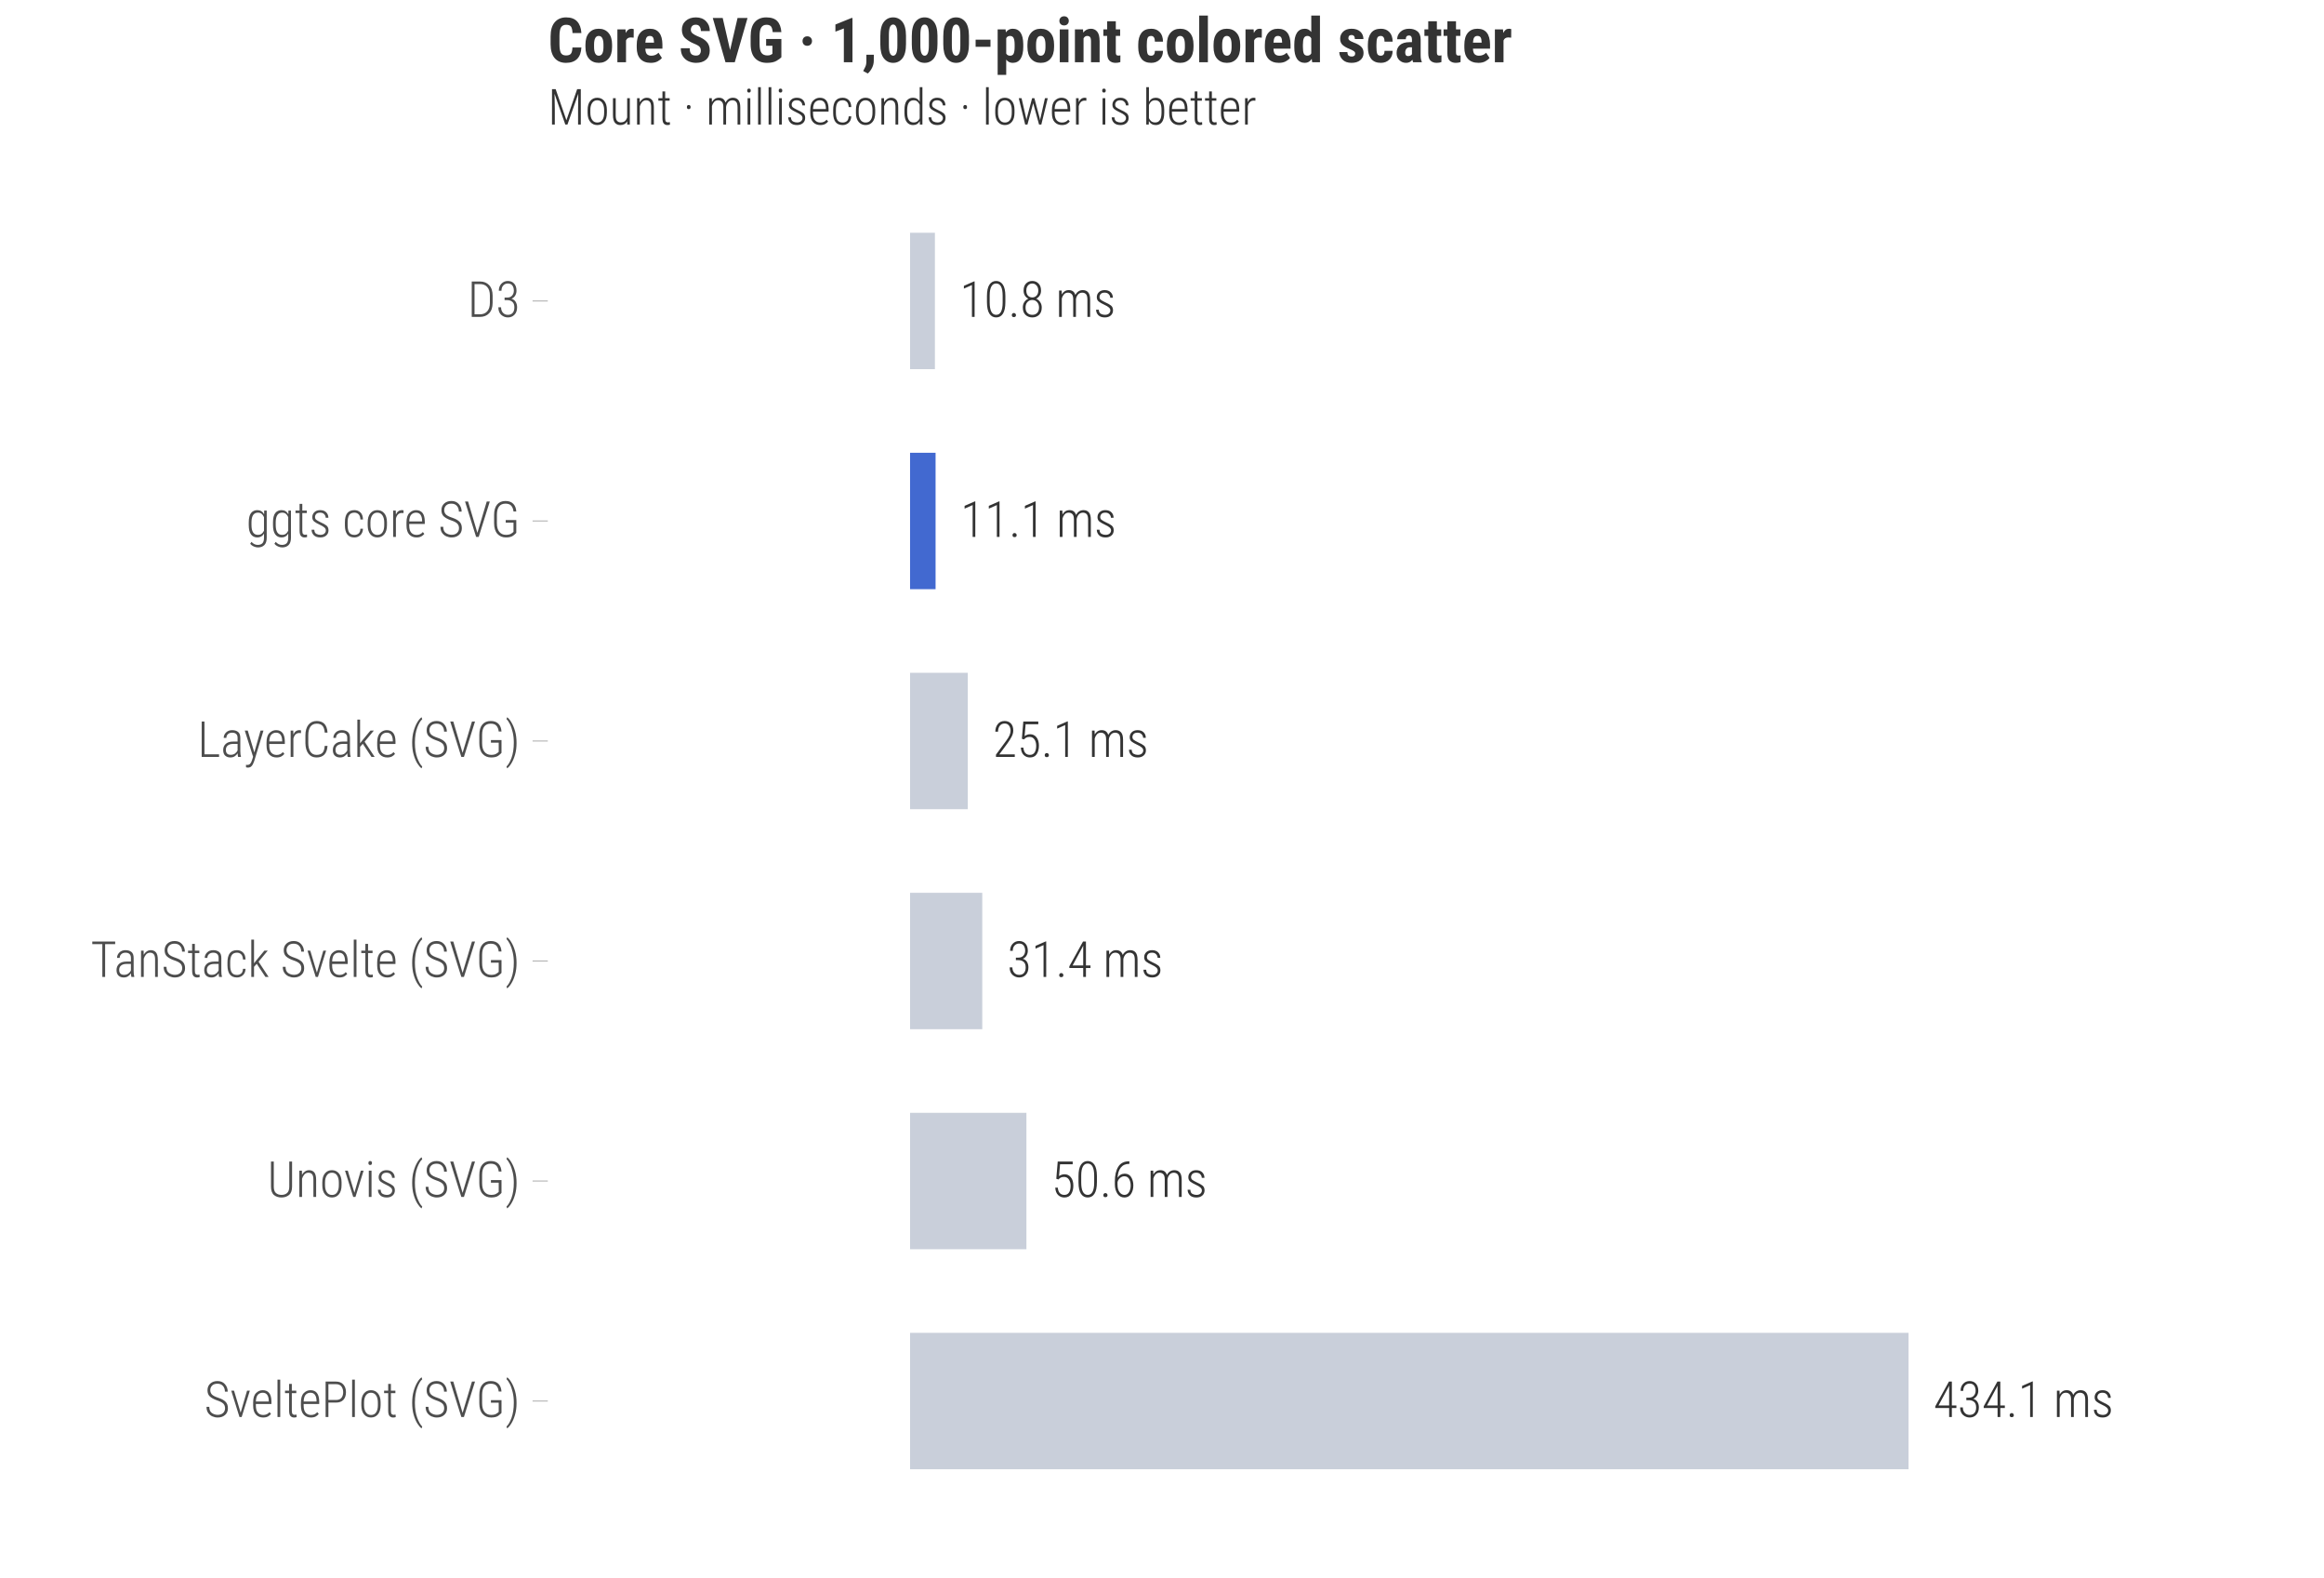
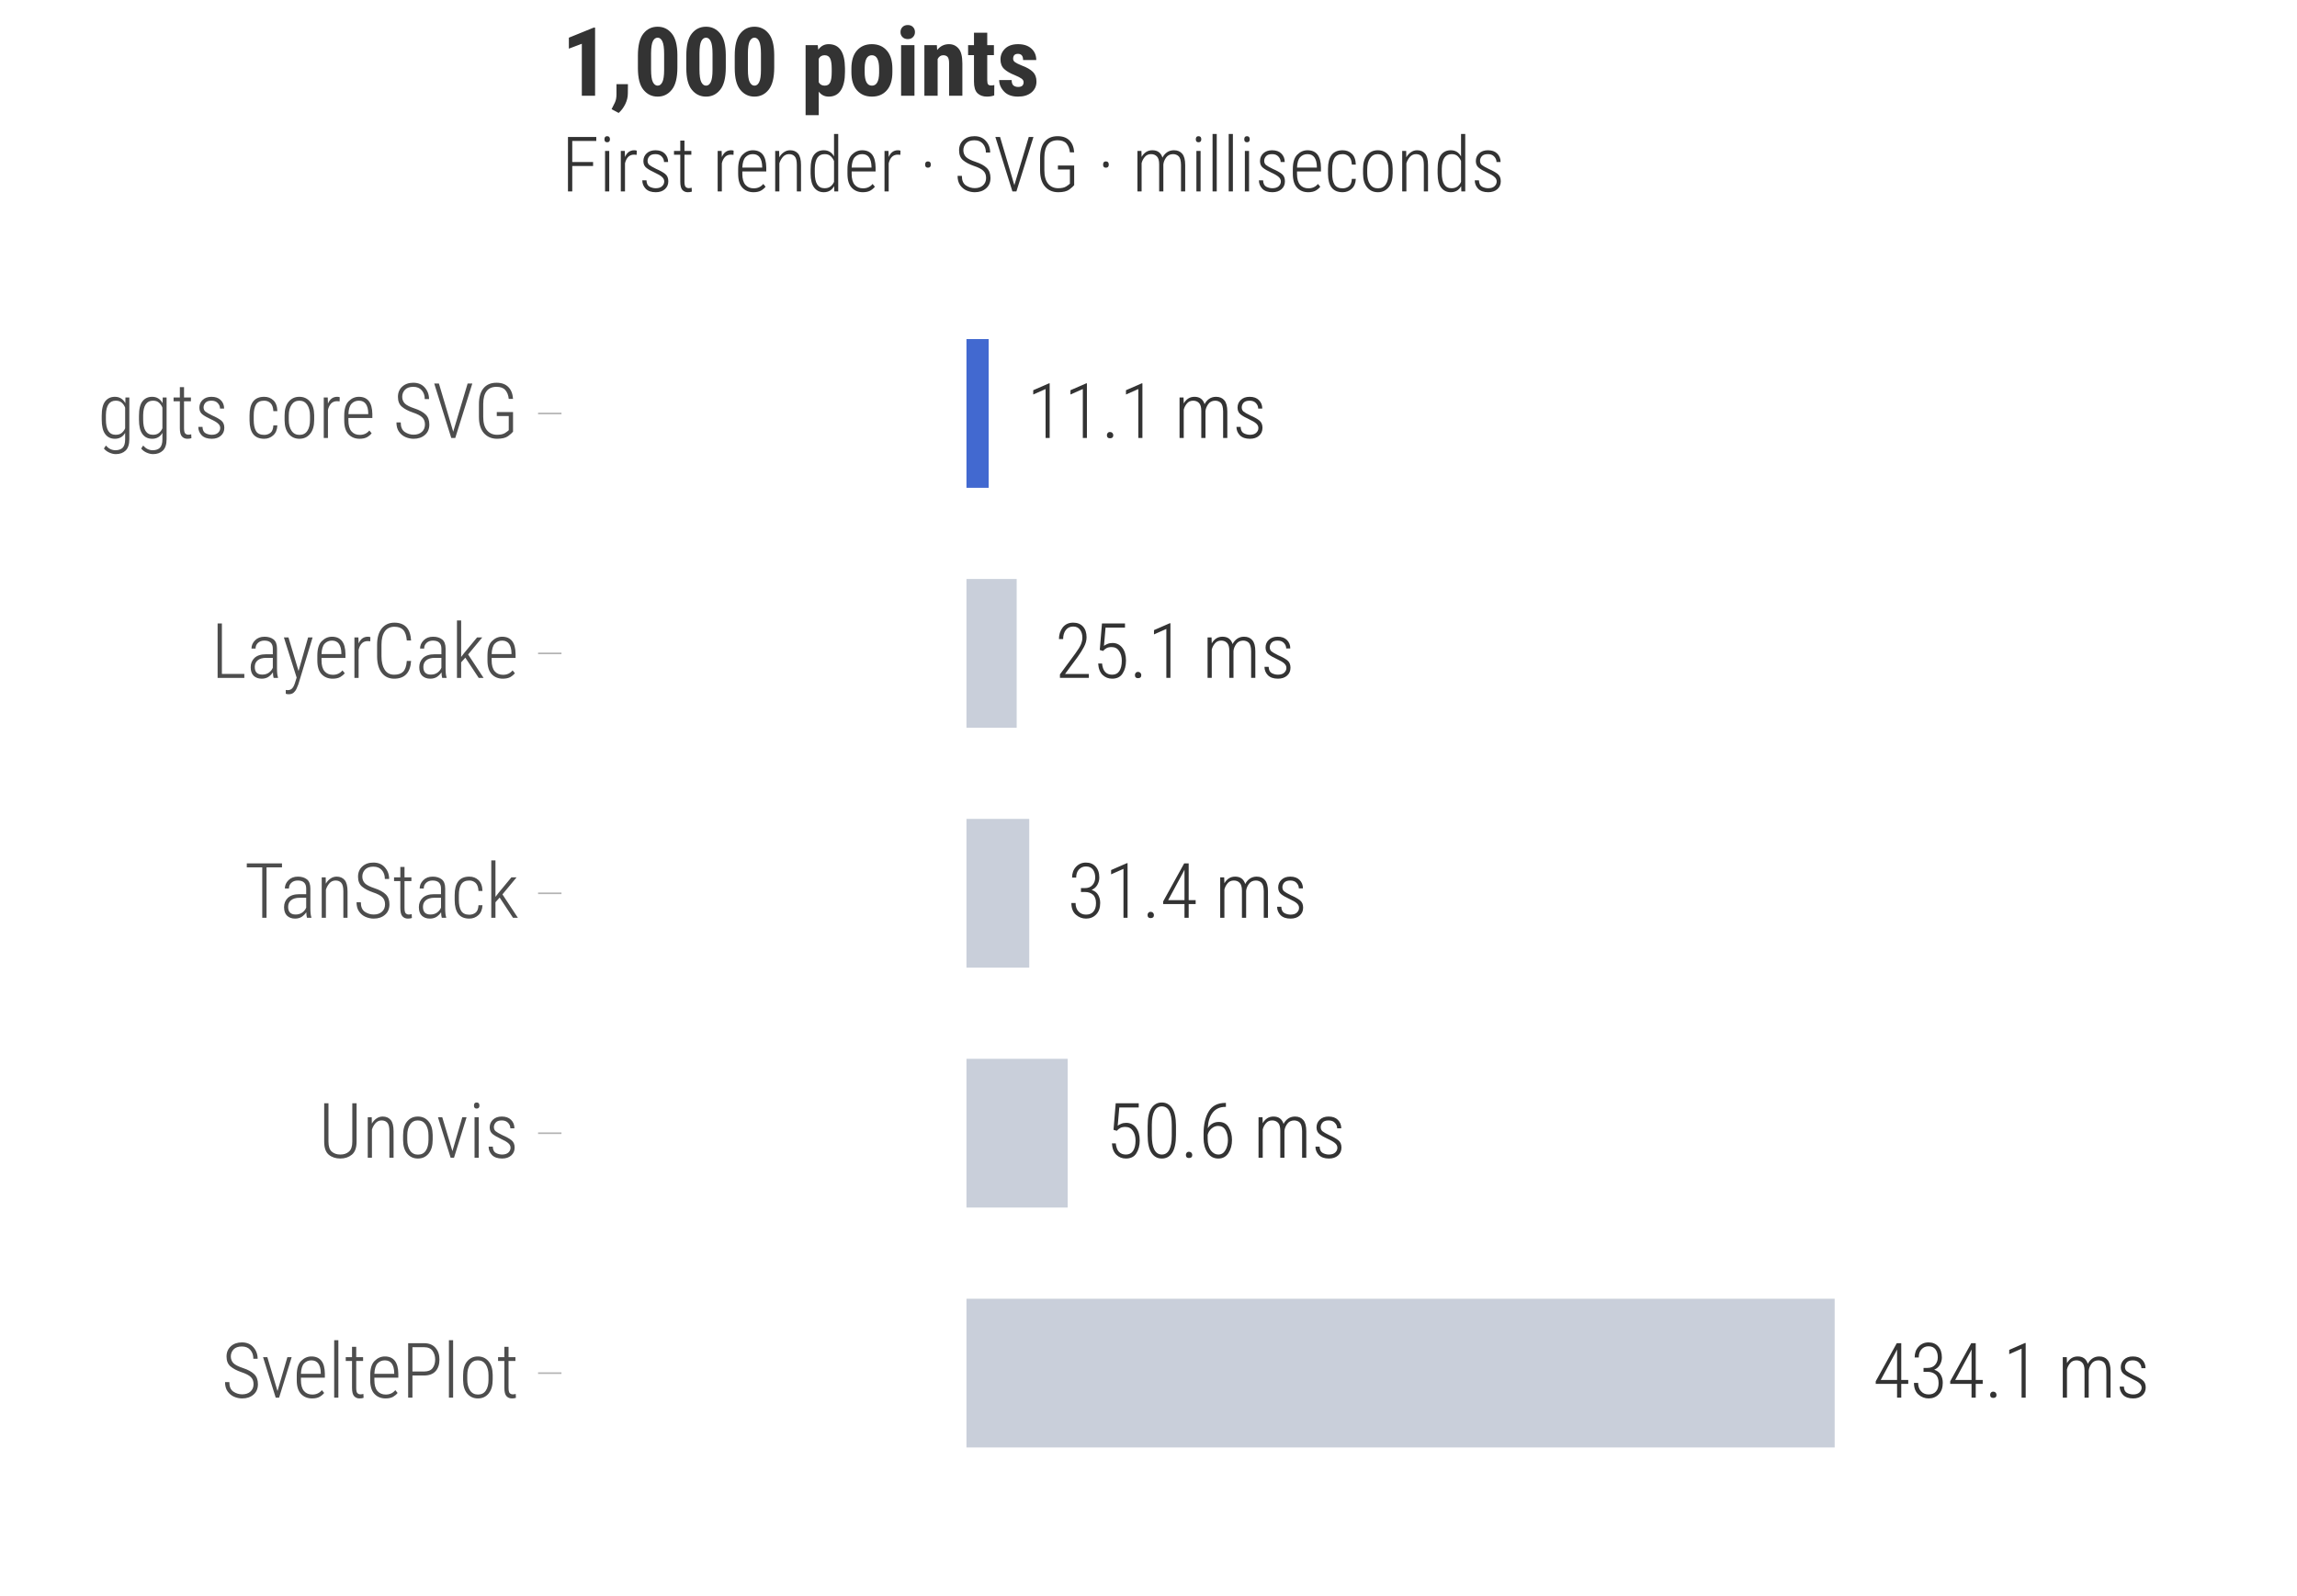
- <svg xmlns="http://www.w3.org/2000/svg" width="560" height="380" viewBox="0 0 560 380" role="img" aria-label="Core SVG · 1,000-point colored scatter. Mount · milliseconds · lower is better. D3: 10.8 ms; ggts core SVG: 11.1 ms; LayerCake (SVG): 25.1 ms; TanStack Svelte (SVG): 31.4 ms; Unovis (SVG): 50.6 ms; SveltePlot (SVG): 434.1 ms." class="gg-plot" font-family="&quot;Roboto Condensed&quot;, &quot;Arial Narrow&quot;, Arial, sans-serif" font-size="11" font-weight="300" text-rendering="optimizeLegibility" shape-rendering="geometricPrecision">
-   <rect class="gg-paper" width="560" height="380" fill="var(--gg-paper, #ffffff)" />
-   <text class="gg-title" x="132" y="15" font-size="15" font-weight="700" fill="var(--gg-ink, #333333)">Core SVG · 1,000-point colored scatter</text>
-   <text class="gg-subtitle" x="132" y="30" font-size="12" font-weight="300" fill="var(--gg-ink, #333333)">Mount · milliseconds · lower is better</text>
+ <svg xmlns="http://www.w3.org/2000/svg" width="360" height="250" viewBox="0 0 360 250" role="img" aria-label="1,000 points. First render · SVG · milliseconds. Lower is better. ggts core SVG: 11.1 ms; LayerCake: 25.1 ms; TanStack: 31.4 ms; Unovis: 50.6 ms; SveltePlot: 434.1 ms." class="gg-plot" font-family="&quot;Roboto Condensed&quot;, &quot;Arial Narrow&quot;, Arial, sans-serif" font-size="11" font-weight="300" text-rendering="optimizeLegibility" shape-rendering="geometricPrecision">
+   <rect class="gg-paper" width="360" height="250" fill="var(--gg-paper, #ffffff)" />
+   <text class="gg-title" x="88" y="15" font-size="15" font-weight="700" fill="var(--gg-ink, #333333)">1,000 points</text>
+   <text class="gg-subtitle" x="88" y="30" font-size="12" font-weight="300" fill="var(--gg-ink, #333333)">First render · SVG · milliseconds</text>
  <defs>
    <clipPath id="gg-clip-0">
-       <rect width="424" height="318" />
+       <rect width="268" height="188" />
    </clipPath>
  </defs>
-   <g class="gg-panel" data-panel="0" transform="translate(132,46)">
-     <rect class="gg-panel-background" width="424" height="318" fill="var(--gg-panel, #ffffff)" />
+   <g class="gg-panel" data-panel="0" transform="translate(88,46)">
+     <rect class="gg-panel-background" width="268" height="188" fill="var(--gg-panel, #ffffff)" />
    <g class="gg-grid" stroke="var(--gg-grid, transparent)" stroke-width="0.25" vector-effect="non-scaling-stroke">
-       <line x1="87.29" y1="0" x2="87.29" y2="318" />
-       <line x1="198.14" y1="0" x2="198.14" y2="318" />
-       <line x1="308.99" y1="0" x2="308.99" y2="318" />
-       <line x1="419.84" y1="0" x2="419.84" y2="318" />
-       <line x1="0" y1="26.5" x2="424" y2="26.5" />
-       <line x1="0" y1="79.5" x2="424" y2="79.5" />
-       <line x1="0" y1="132.5" x2="424" y2="132.5" />
-       <line x1="0" y1="185.5" x2="424" y2="185.5" />
-       <line x1="0" y1="238.5" x2="424" y2="238.5" />
-       <line x1="0" y1="291.5" x2="424" y2="291.5" />
+       <line x1="0.78" y1="0" x2="0.78" y2="188" />
+       <line x1="63.47" y1="0" x2="63.47" y2="188" />
+       <line x1="126.16" y1="0" x2="126.16" y2="188" />
+       <line x1="188.85" y1="0" x2="188.85" y2="188" />
+       <line x1="251.54" y1="0" x2="251.54" y2="188" />
+       <line x1="0" y1="18.8" x2="268" y2="18.8" />
+       <line x1="0" y1="56.4" x2="268" y2="56.4" />
+       <line x1="0" y1="94" x2="268" y2="94" />
+       <line x1="0" y1="131.6" x2="268" y2="131.6" />
+       <line x1="0" y1="169.2" x2="268" y2="169.2" />
    </g>
    <g class="gg-marks" clip-path="url(#gg-clip-0)">
      <g class="gg-batch gg-rects" data-layer="0">
-         <rect x="87.29" y="10.07" width="5.99" height="32.86" fill="#c9cfda" />
-         <rect x="87.29" y="63.07" width="6.15" height="32.86" fill="#4269d0" />
-         <rect x="87.29" y="116.07" width="13.91" height="32.86" fill="#c9cfda" />
-         <rect x="87.29" y="169.07" width="17.4" height="32.86" fill="#c9cfda" />
-         <rect x="87.29" y="222.07" width="28.04" height="32.86" fill="#c9cfda" />
-         <rect x="87.29" y="275.07" width="240.6" height="32.86" fill="#c9cfda" />
+         <rect x="63.47" y="7.14" width="3.48" height="23.31" fill="#4269d0" />
+         <rect x="63.47" y="44.74" width="7.87" height="23.31" fill="#c9cfda" />
+         <rect x="63.47" y="82.34" width="9.84" height="23.31" fill="#c9cfda" />
+         <rect x="63.47" y="119.94" width="15.86" height="23.31" fill="#c9cfda" />
+         <rect x="63.47" y="157.54" width="136.07" height="23.31" fill="#c9cfda" />
      </g>
      <g class="gg-batch gg-glyphs" data-layer="1" font-size="12" text-anchor="start">
-         <text x="99.28" y="26.5" dy="0.32em" fill="var(--gg-ink, #333333)">10.8 ms</text>
-         <text x="99.45" y="79.5" dy="0.32em" fill="var(--gg-ink, #333333)">11.1 ms</text>
-         <text x="107.21" y="132.5" dy="0.32em" fill="var(--gg-ink, #333333)">25.1 ms</text>
-         <text x="110.7" y="185.5" dy="0.32em" fill="var(--gg-ink, #333333)">31.4 ms</text>
-         <text x="121.34" y="238.5" dy="0.32em" fill="var(--gg-ink, #333333)">50.6 ms</text>
-         <text x="333.89" y="291.5" dy="0.32em" fill="var(--gg-ink, #333333)">434.1 ms</text>
+         <text x="72.95" y="18.8" dy="0.32em" fill="var(--gg-ink, #333333)">11.1 ms</text>
+         <text x="77.34" y="56.4" dy="0.32em" fill="var(--gg-ink, #333333)">25.1 ms</text>
+         <text x="79.32" y="94" dy="0.32em" fill="var(--gg-ink, #333333)">31.4 ms</text>
+         <text x="85.33" y="131.6" dy="0.32em" fill="var(--gg-ink, #333333)">50.6 ms</text>
+         <text x="205.54" y="169.2" dy="0.32em" fill="var(--gg-ink, #333333)">434.1 ms</text>
      </g>
    </g>
-     <rect class="gg-panel-border" width="424" height="318" fill="none" stroke="var(--gg-panelBorder, transparent)" stroke-width="0.5" vector-effect="non-scaling-stroke" />
+     <rect class="gg-panel-border" width="268" height="188" fill="none" stroke="var(--gg-panelBorder, transparent)" stroke-width="0.5" vector-effect="non-scaling-stroke" />
  </g>
-   <g class="gg-axis gg-axis-y" transform="translate(132,46)">
-     <g class="gg-tick" transform="translate(0,26.5)">
-       <line x2="-3.67" stroke="var(--gg-tickColor, #b3b3b3)" stroke-width="0.25" vector-effect="non-scaling-stroke" />
-       <text x="-6.67" dy="0.32em" text-anchor="end" fill="var(--gg-axisText, #4d4d4d)" font-size="12" font-weight="300">D3</text>
-     </g>
-     <g class="gg-tick" transform="translate(0,79.5)">
+   <g class="gg-axis gg-axis-y" transform="translate(88,46)">
+     <g class="gg-tick" transform="translate(0,18.8)">
      <line x2="-3.67" stroke="var(--gg-tickColor, #b3b3b3)" stroke-width="0.25" vector-effect="non-scaling-stroke" />
      <text x="-6.67" dy="0.32em" text-anchor="end" fill="var(--gg-axisText, #4d4d4d)" font-size="12" font-weight="300">ggts core SVG</text>
    </g>
-     <g class="gg-tick" transform="translate(0,132.5)">
+     <g class="gg-tick" transform="translate(0,56.4)">
      <line x2="-3.67" stroke="var(--gg-tickColor, #b3b3b3)" stroke-width="0.25" vector-effect="non-scaling-stroke" />
-       <text x="-6.67" dy="0.32em" text-anchor="end" fill="var(--gg-axisText, #4d4d4d)" font-size="12" font-weight="300">LayerCake (SVG)</text>
+       <text x="-6.67" dy="0.32em" text-anchor="end" fill="var(--gg-axisText, #4d4d4d)" font-size="12" font-weight="300">LayerCake</text>
    </g>
-     <g class="gg-tick" transform="translate(0,185.5)">
+     <g class="gg-tick" transform="translate(0,94)">
      <line x2="-3.67" stroke="var(--gg-tickColor, #b3b3b3)" stroke-width="0.25" vector-effect="non-scaling-stroke" />
-       <text x="-6.67" dy="0.32em" text-anchor="end" fill="var(--gg-axisText, #4d4d4d)" font-size="12" font-weight="300">TanStack Svelte (SVG)</text>
+       <text x="-6.67" dy="0.32em" text-anchor="end" fill="var(--gg-axisText, #4d4d4d)" font-size="12" font-weight="300">TanStack</text>
    </g>
-     <g class="gg-tick" transform="translate(0,238.5)">
+     <g class="gg-tick" transform="translate(0,131.6)">
      <line x2="-3.67" stroke="var(--gg-tickColor, #b3b3b3)" stroke-width="0.25" vector-effect="non-scaling-stroke" />
-       <text x="-6.67" dy="0.32em" text-anchor="end" fill="var(--gg-axisText, #4d4d4d)" font-size="12" font-weight="300">Unovis (SVG)</text>
+       <text x="-6.67" dy="0.32em" text-anchor="end" fill="var(--gg-axisText, #4d4d4d)" font-size="12" font-weight="300">Unovis</text>
    </g>
-     <g class="gg-tick" transform="translate(0,291.5)">
+     <g class="gg-tick" transform="translate(0,169.2)">
      <line x2="-3.67" stroke="var(--gg-tickColor, #b3b3b3)" stroke-width="0.25" vector-effect="non-scaling-stroke" />
-       <text x="-6.67" dy="0.32em" text-anchor="end" fill="var(--gg-axisText, #4d4d4d)" font-size="12" font-weight="300">SveltePlot (SVG)</text>
+       <text x="-6.67" dy="0.32em" text-anchor="end" fill="var(--gg-axisText, #4d4d4d)" font-size="12" font-weight="300">SveltePlot</text>
    </g>
  </g>
</svg>
